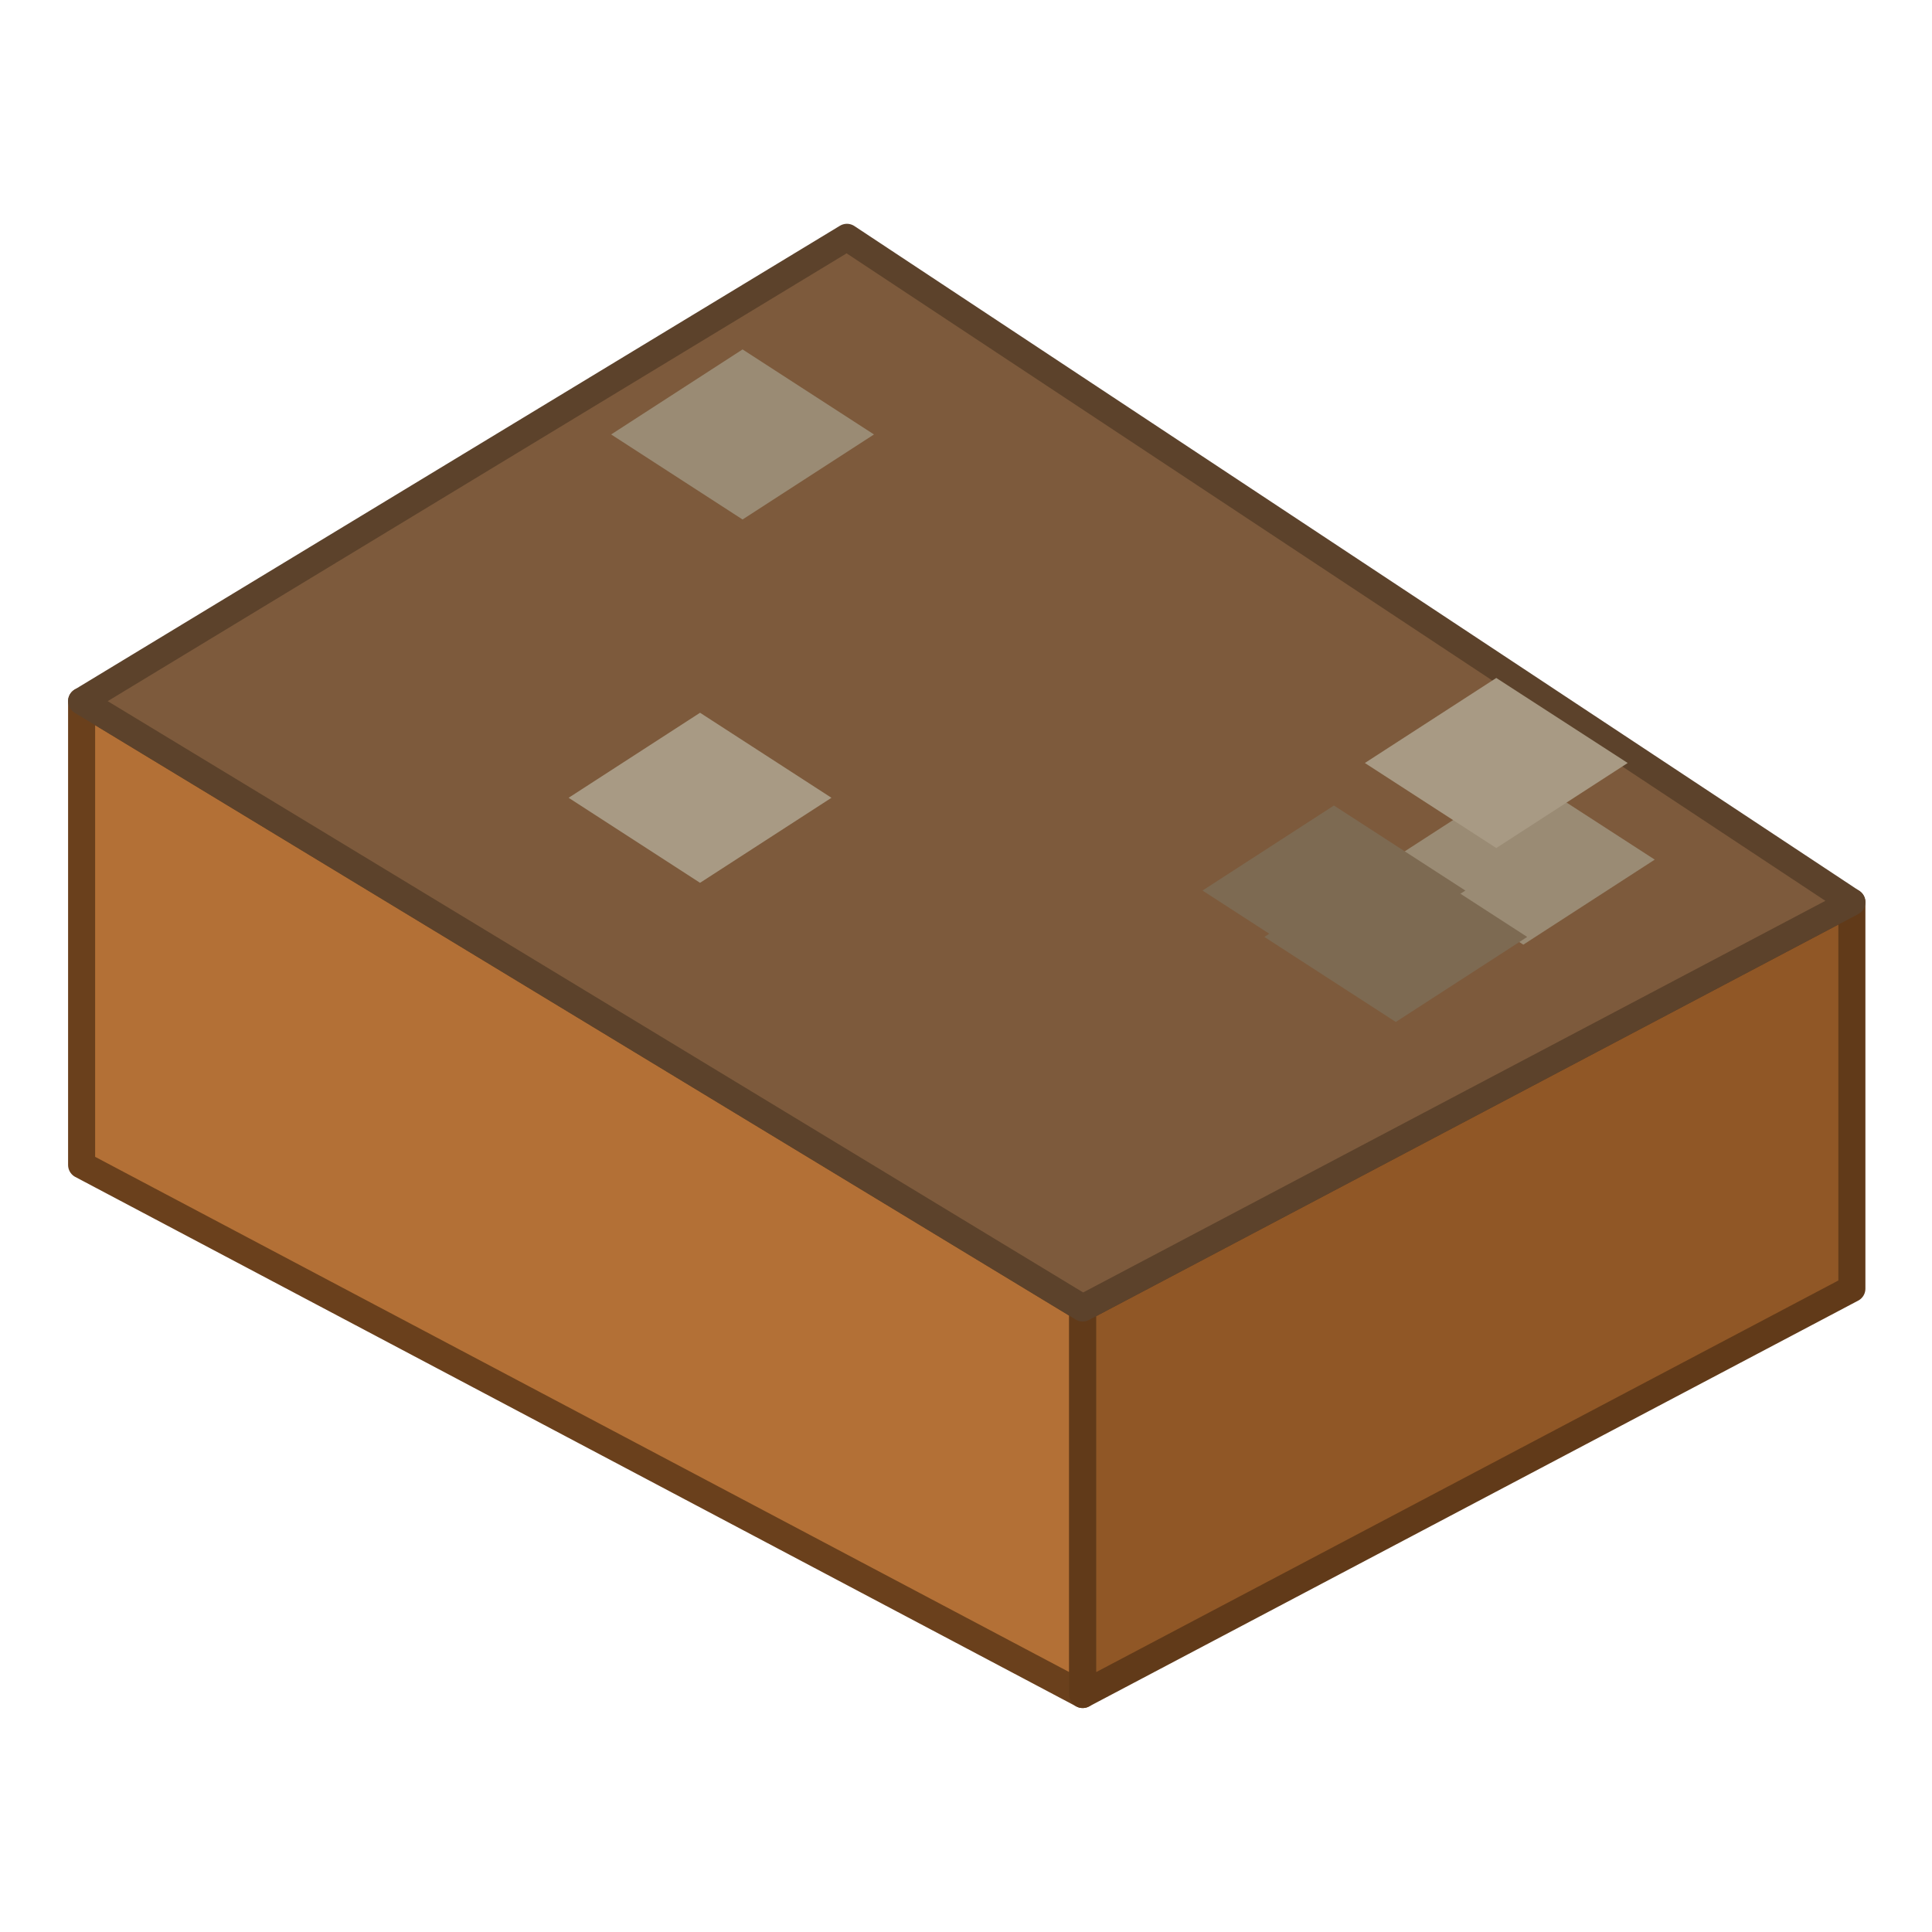
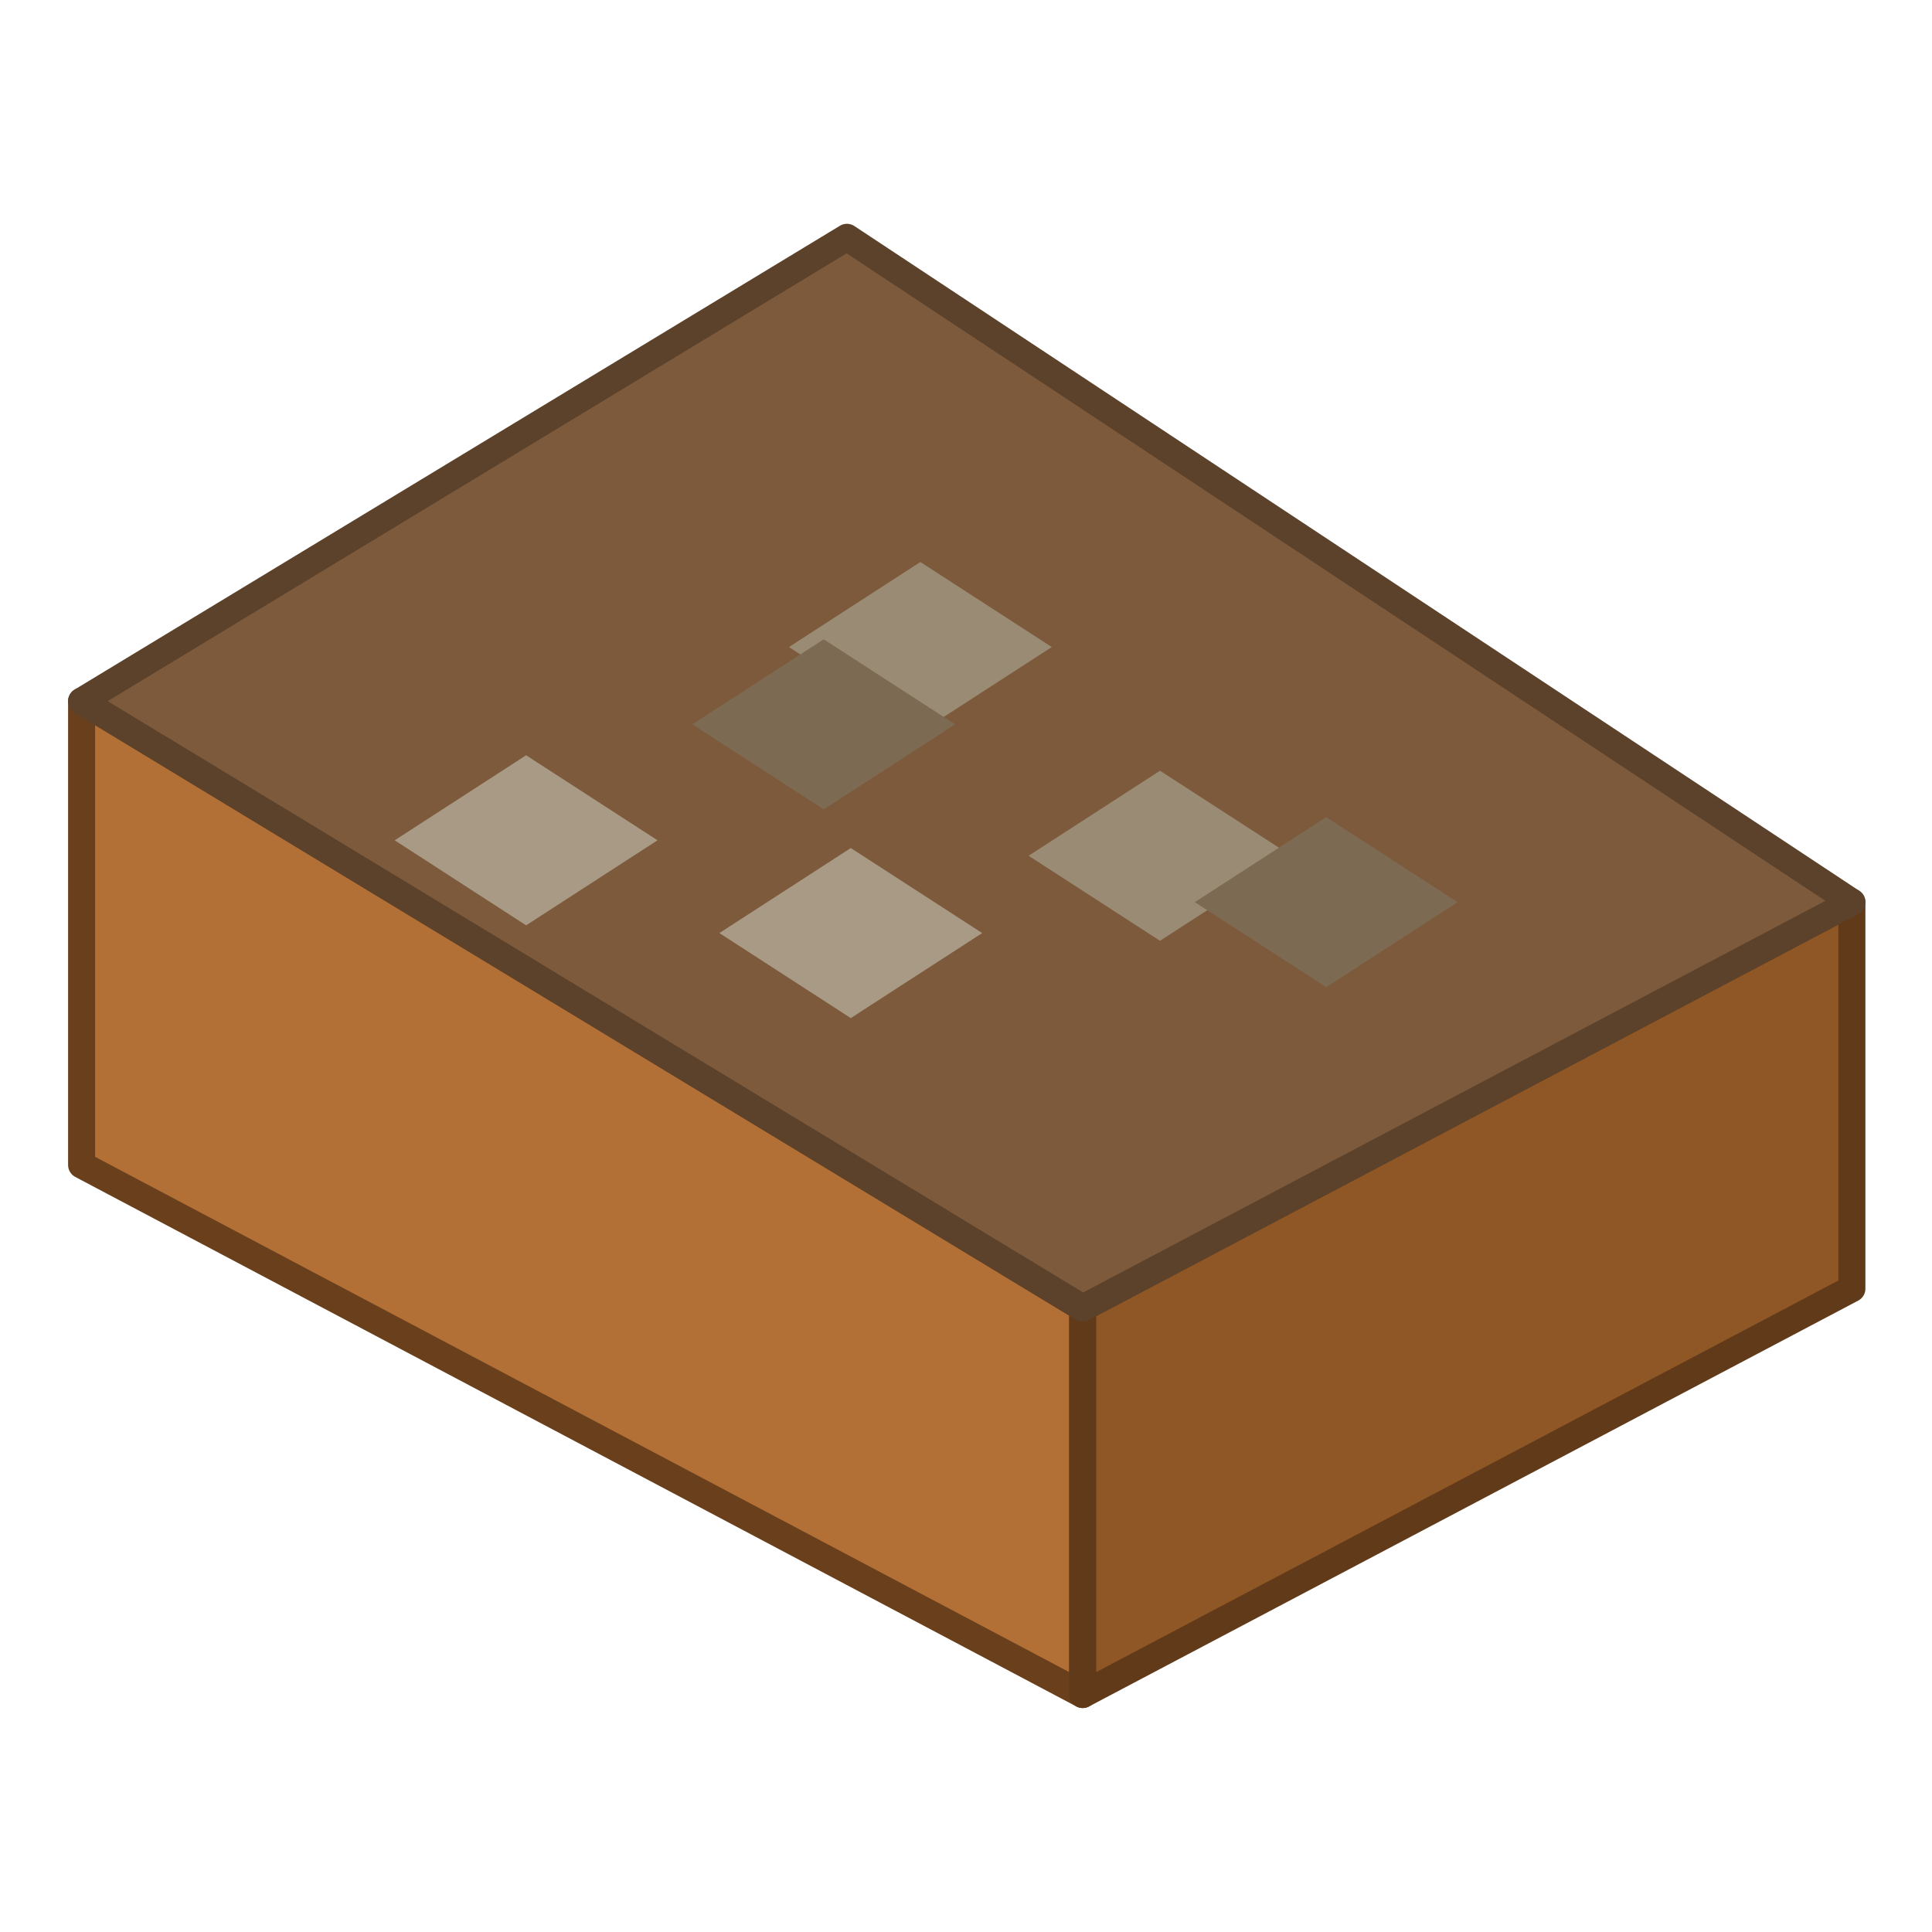
<svg xmlns="http://www.w3.org/2000/svg" viewBox="0 0 96 96" width="96" height="96">
  <g transform="translate(-25.33 60.96) scale(1.9206)">
    <path d="M15.3 -1.6 L41.2 12.1 L41.2 2.1 L15.3 -13.6 Z" fill="#b37036" stroke="#6a401c" stroke-width="0.7" stroke-linejoin="round" stroke-linecap="round" />
    <path d="M41.2 12.1 L61.1 1.6 L61.1 -8.4 L41.2 2.1 Z" fill="#905726" stroke="#613a19" stroke-width="0.7" stroke-linejoin="round" stroke-linecap="round" />
    <path d="M15.3 -13.6 L35.1 -25.6 L61.1 -8.4 L41.2 2.1 Z" fill="#7d5a3c" stroke="#5c422b" stroke-width="0.7" stroke-linejoin="round" stroke-linecap="round" />
-     <path d="M49.2 -9.5 L52.6 -11.7 L56 -9.5 L52.6 -7.3 Z" fill="#9a8b74" />
-     <path d="M45.9 -7.5 L49.3 -9.7 L52.7 -7.5 L49.3 -5.3 Z" fill="#7d6a52" />
-     <path d="M48.5 -12 L51.9 -14.2 L55.3 -12 L51.9 -9.8 Z" fill="#a89a84" />
-     <path d="M29 -20.5 L32.4 -22.7 L35.8 -20.5 L32.4 -18.3 Z" fill="#9a8b74" />
-     <path d="M44.3 -8.7 L47.7 -10.9 L51.1 -8.7 L47.7 -6.5 Z" fill="#7d6a52" />
-     <path d="M27.9 -11.1 L31.3 -13.3 L34.7 -11.1 L31.3 -8.9 Z" fill="#a89a84" />
+     <path d="M33.6 -15 L37 -17.2 L40.4 -15 L37 -12.8 Z" fill="#9a8b74" />
+     <path d="M31.1 -13 L34.5 -15.2 L37.9 -13 L34.5 -10.8 Z" fill="#7d6a52" />
+     <path d="M31.8 -7.6 L35.2 -9.8 L38.6 -7.6 L35.2 -5.4 Z" fill="#a89a84" />
+     <path d="M39.8 -9.6 L43.2 -11.8 L46.6 -9.6 L43.2 -7.4 Z" fill="#9a8b74" />
+     <path d="M44.1 -8.4 L47.5 -10.6 L50.9 -8.4 L47.5 -6.2 Z" fill="#7d6a52" />
+     <path d="M23.4 -10 L26.8 -12.2 L30.2 -10 L26.8 -7.8 Z" fill="#a89a84" />
  </g>
</svg>
